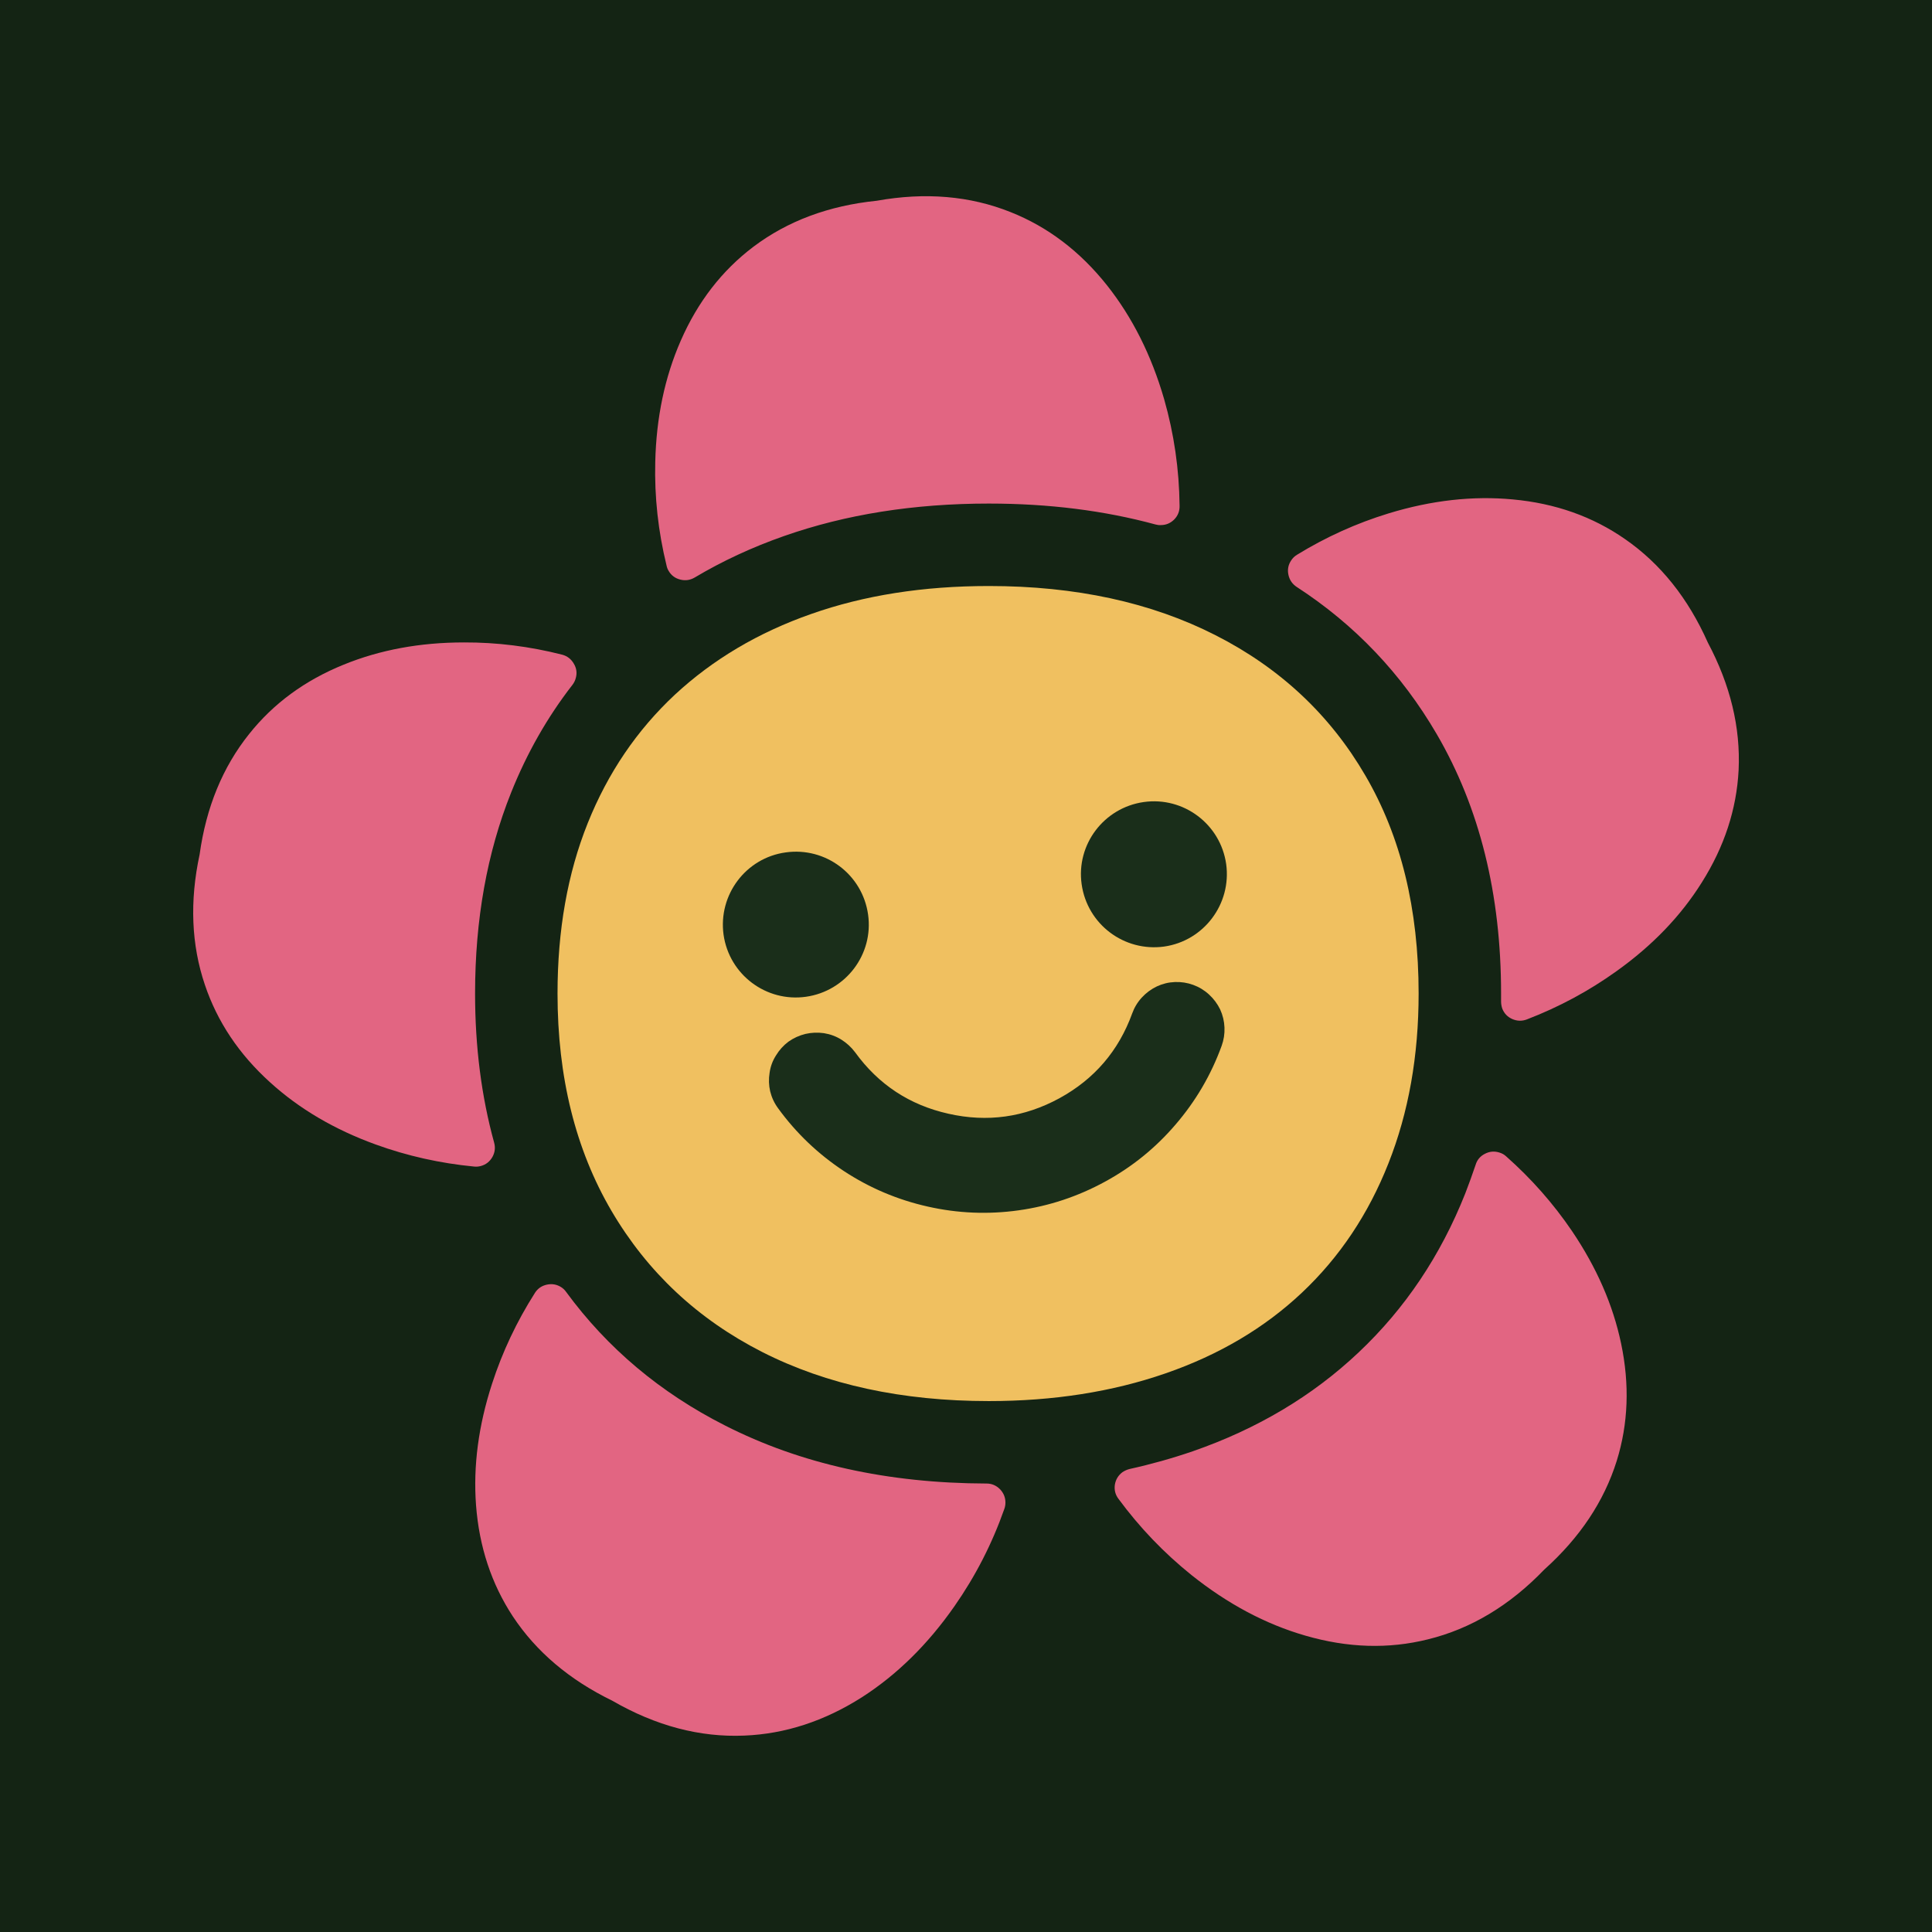
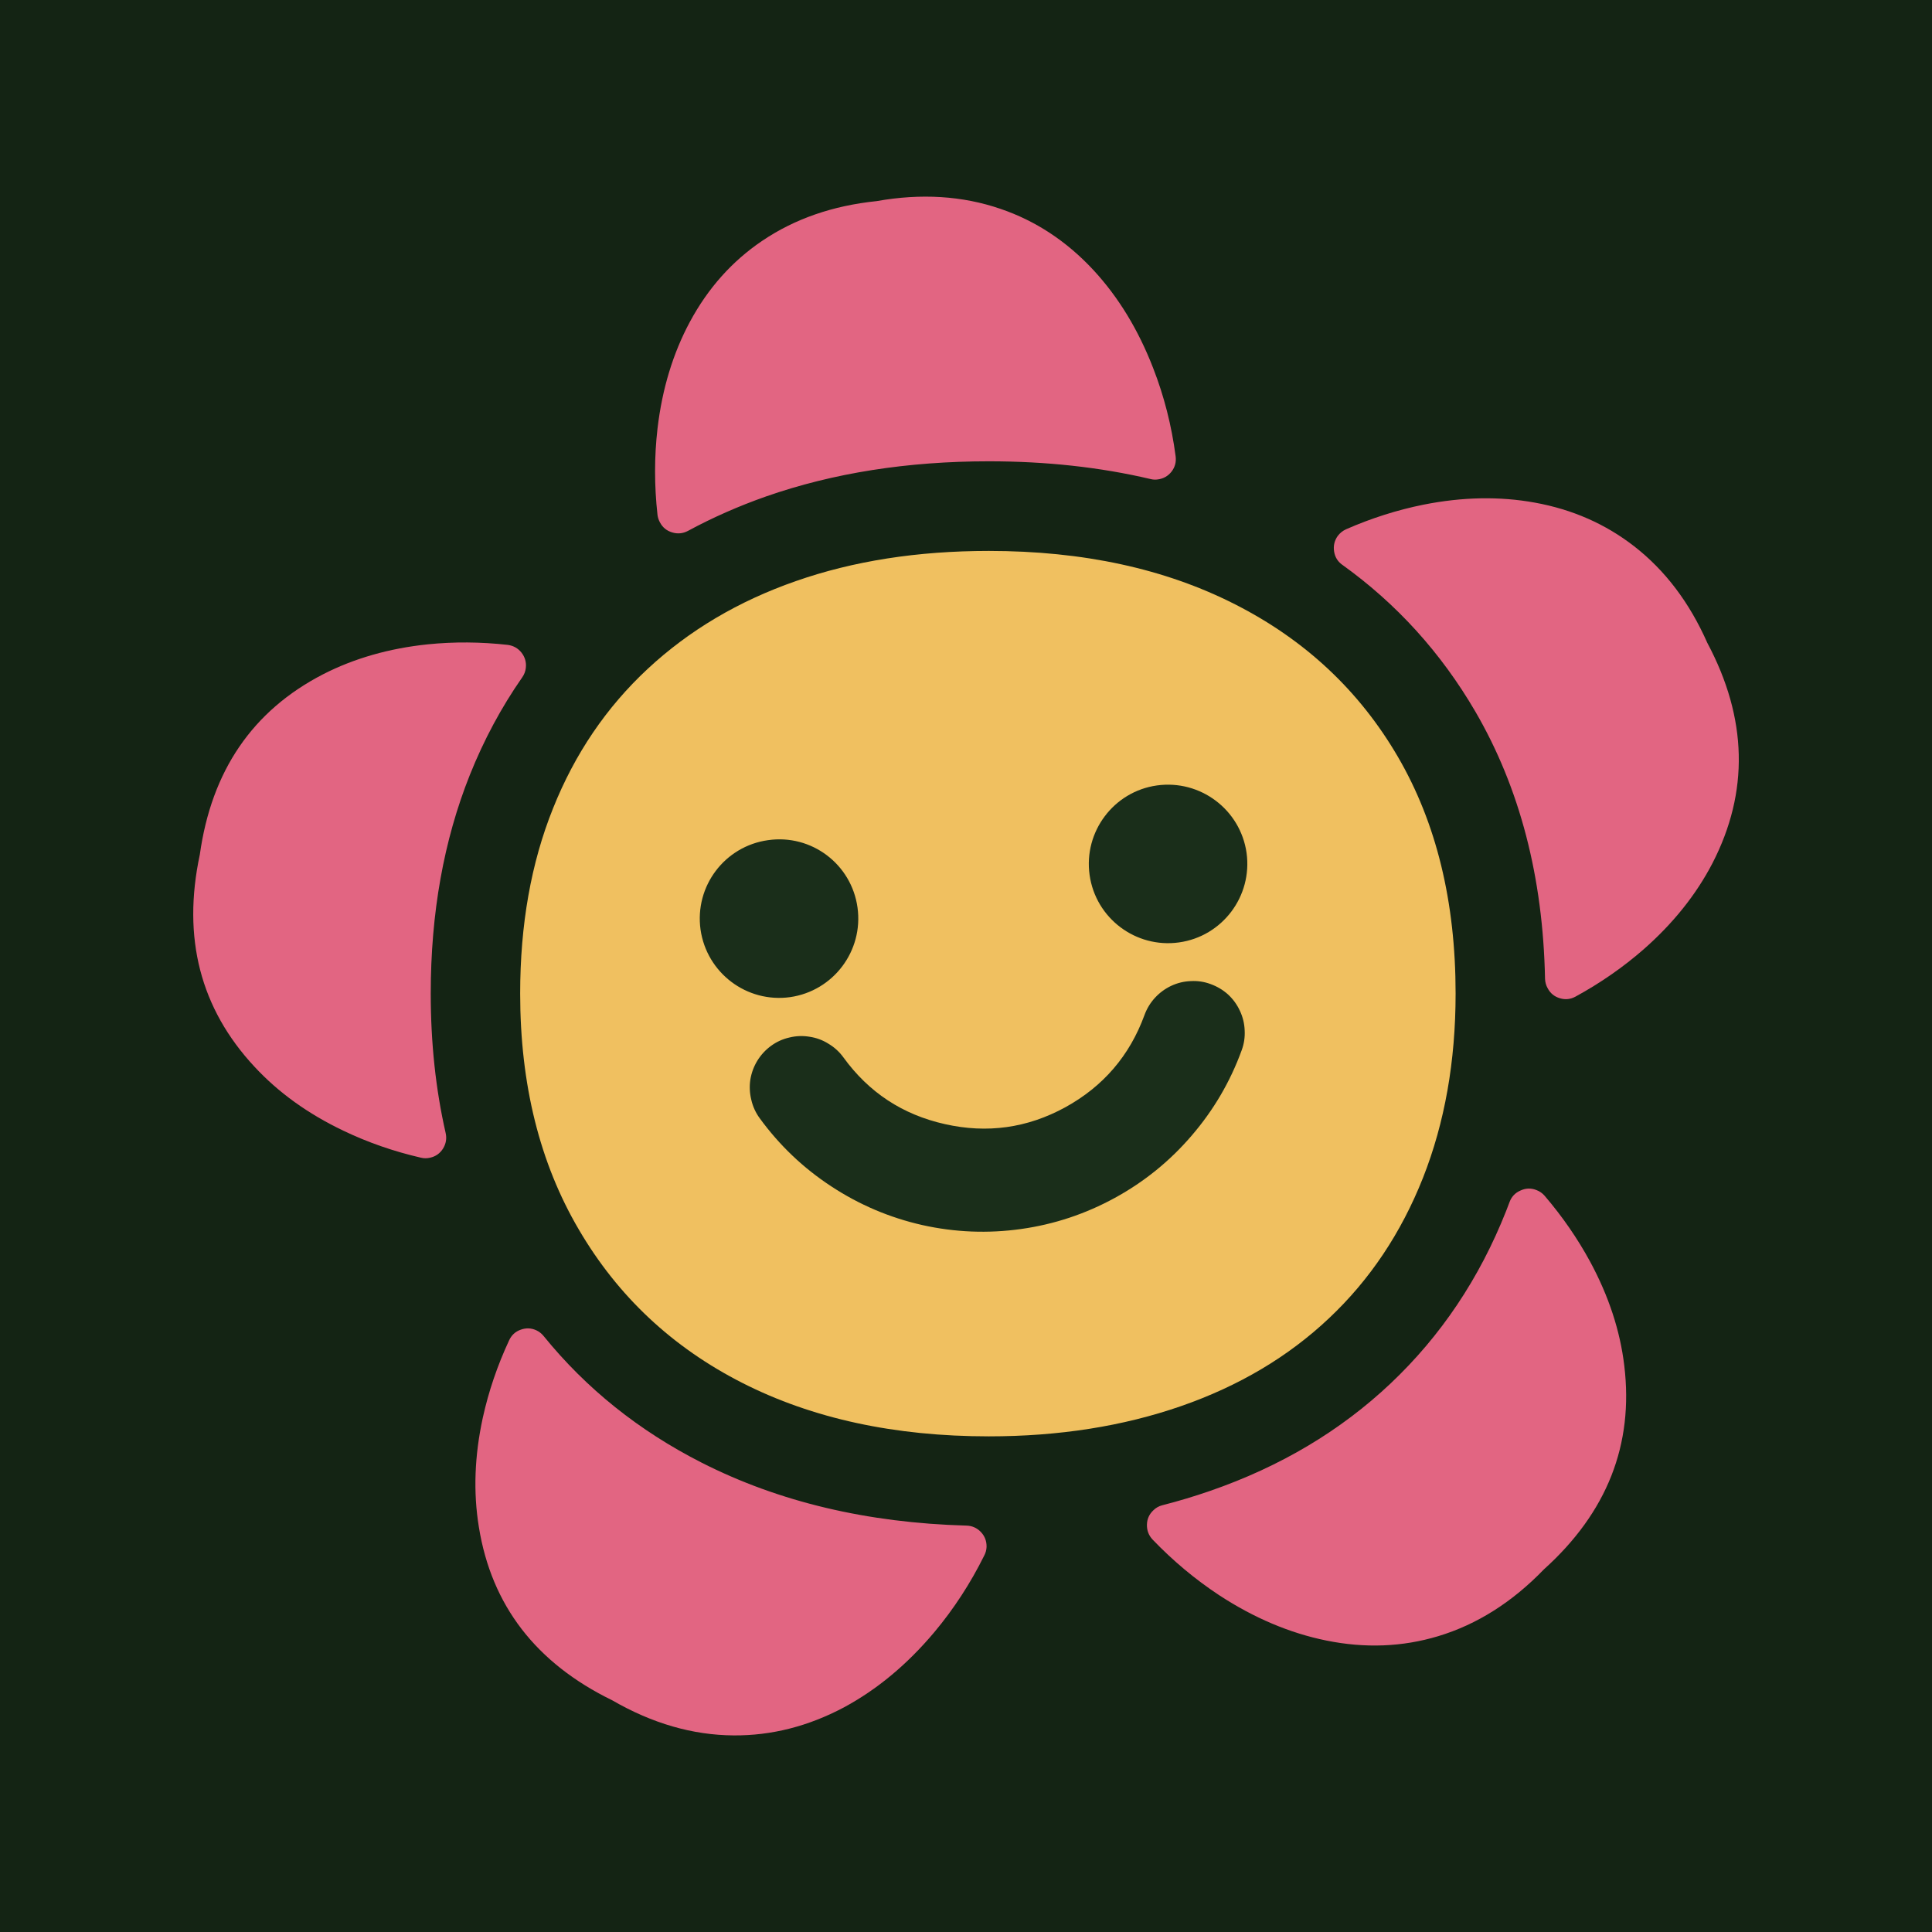
<svg xmlns="http://www.w3.org/2000/svg" width="1024" height="1024" viewBox="0 0 1024 1024" role="img" aria-label="WordFlora">
  <path fill="#142414" d="M0 0H1024V1024H0Z" />
-   <path fill="#E26582" d="M612.5 278Q571.7 266.9 524.1 266.9Q464.6 266.9 415.6 284.1Q390.2 293 368.2 306.1Q364.6 308.2 360.6 307.2Q356.5 306.2 354.4 302.6Q353.6 301.3 353.3 299.8Q346.6 272.5 347.3 244.9Q348.1 209.6 360.8 180.6Q374.3 149.7 399.3 130.8Q426.5 110.3 464.7 106.4Q503.3 99.5 535.6 112.4Q565.3 124.2 586.8 151.3Q606.9 176.7 617 211.5Q624.9 239.1 625.2 268.1Q625.3 272.3 622.4 275.3Q619.4 278.3 615.3 278.3Q613.9 278.4 612.5 278ZM300.1 684.8Q332.9 729.5 384.2 755.5Q444.3 786.1 522.9 786.3Q527 786.3 530 789.3Q532.9 792.3 532.9 796.4Q532.9 798.2 532.3 799.8Q522.6 827.4 505.9 851.3Q484.7 881.7 456.8 899.6Q426.9 918.6 394.5 919.9Q359.1 921.4 324.5 901.4Q290.4 884.8 271.8 856.7Q254.8 830.8 252.3 797.7Q250 766.6 260.8 733.4Q269 708.1 283.5 685.3Q285.7 681.8 289.8 680.9Q293.9 680 297.4 682.2Q299 683.2 300.1 684.8ZM598.7 778.6Q615.9 774.8 632.2 769.2Q683.5 751.4 720.1 716.8Q757 682 776.6 632.6Q779.5 625.1 782.1 617.4Q783.3 613.4 787.1 611.5Q790.8 609.6 794.8 610.9Q796.8 611.5 798.3 612.9Q818.4 630.7 833.2 652.5Q852.8 681.5 859.2 712Q866.1 744.7 856.9 774.3Q846.8 806.5 818.5 831.9Q791 860.5 756.8 868.9Q725.5 876.7 691.8 866.9Q660.3 857.8 631.5 834.8Q609.6 817.2 592.8 794.4Q590.3 791.1 590.9 786.9Q591.6 782.8 594.9 780.3Q596.7 779.1 598.7 778.6ZM795.6 530.7Q795.6 528.7 795.6 526.6Q795.6 447.6 761.5 389.1Q733.5 341.1 687.3 311.1Q683.8 308.8 682.9 304.7Q682 300.6 684.3 297.1Q685.5 295.2 687.5 294Q710.5 279.9 736 272.1Q770.1 261.7 801.8 264.7Q835.6 267.8 861.4 285.8Q889.5 305.3 905.2 340.6L905.2 340.6Q923.1 374.3 921.5 408.2Q919.9 439.3 902 467.7Q885.3 494.4 856.7 514.8Q834.8 530.5 809.3 540.3Q805.4 541.8 801.5 540.1Q797.7 538.4 796.2 534.5Q795.6 532.7 795.6 530.7ZM303.4 363Q283.5 388.6 270.9 420.1Q251.8 467.8 251.8 526.6Q251.8 568.9 261.9 605.6Q263 609.6 261 613.2Q258.9 616.9 254.9 618Q253.1 618.5 251.3 618.3Q224.2 615.7 199.1 606.6Q166.3 594.7 143.2 573.7Q118.5 551.4 108.6 522Q97.8 490.1 105.8 452.9Q111 415.4 132 389.1Q151.3 364.8 182.1 352.3Q211 340.5 245.9 340.5Q272.1 340.4 298 347Q302 348.1 304.1 351.7Q306.3 355.3 305.2 359.3Q304.7 361.3 303.4 363Z" />
-   <path fill="#F0C060" d="M524.1 742.6Q455.2 742.6 404 716.6Q352.7 690.5 324.1 641.8Q295.5 593 295.5 526.6Q295.5 476.2 311.5 436.3Q327.5 396.4 357.7 368.2Q388 340.1 430 325.4Q472 310.6 524.1 310.6Q593.1 310.6 644.3 336.7Q695.6 362.8 723.7 411.1Q751.9 459.4 751.9 526.6Q751.9 576.2 735.9 616.6Q720 656.9 690.1 685.1Q660.3 713.2 617.8 727.9Q575.4 742.6 524.1 742.6Z" />
-   <path fill="#1A2E1A" d="M647.5 554.3Q639.1 577.4 623.1 596Q607.2 614.6 585.7 626.3Q564.1 638.1 539.9 641.5Q515.6 644.9 491.7 639.5Q467.7 634.1 447.3 620.7Q426.8 607.2 412.4 587.4Q409.4 583.3 408.2 578.4Q407.1 573.6 407.9 568.6Q408.6 563.6 411.3 559.4Q413.9 555.1 417.9 552.1Q422 549.2 426.9 548Q431.7 546.9 436.7 547.6Q441.7 548.4 445.9 551Q450.2 553.7 453.2 557.7Q471.8 583.4 502.7 590.3Q533.6 597.3 561.5 582.1Q589.3 566.9 600.1 537.1Q601.8 532.4 605.2 528.7Q608.6 525 613.2 522.8Q617.7 520.7 622.7 520.5Q627.7 520.3 632.4 522Q637.1 523.7 640.8 527.1Q644.5 530.5 646.7 535Q648.8 539.6 649 544.6Q649.2 549.6 647.5 554.3ZM460.1 484.7C463.1 505.8 448.3 525.3 427.2 528.3C406.1 531.3 386.5 516.6 383.5 495.4C380.6 474.3 395.3 454.7 416.4 451.8C437.6 448.8 457.1 463.5 460.1 484.7ZM649.9 458C652.8 479.1 638.1 498.7 617 501.7C595.8 504.6 576.3 489.9 573.3 468.7C570.3 447.6 585.1 428.1 606.2 425.1C627.3 422.1 646.9 436.8 649.9 458Z" />
+   <path fill="#E26582" d="M609.8 253.9Q569.8 244.5 524.1 244.5Q459.4 244.5 406.1 263.1Q384.2 270.8 364.6 281.4Q360.6 283.5 356.3 282.2Q351.9 280.9 349.8 276.9Q348.8 275.1 348.5 273Q345.9 249.6 348.5 227.1Q352.2 195.6 365.7 170.5Q380.1 143.8 403.9 127.7Q429.7 110.2 464.6 106.6Q500 100.3 530.3 110.7Q558.2 120.2 579.5 143.1Q599.4 164.6 611.2 195.1Q619.9 217.4 623.1 241.8Q623.7 246.3 621 249.9Q618.2 253.5 613.7 254.1Q611.7 254.4 609.8 253.9ZM288.2 708.2Q322 749.9 372 775.3Q433.3 806.4 512.2 808.6Q516.7 808.7 519.9 812Q523 815.3 522.9 819.9Q522.8 822.3 521.7 824.4Q510.7 846.6 495.2 865.1Q473.6 890.8 447.2 905Q418.9 920 388.9 919.8Q356.3 919.6 324.5 901.2Q263.8 871.6 253.8 809.3Q249.3 781.7 255.9 751.4Q260.5 730.5 269.8 710.5Q271.7 706.3 275.9 704.8Q280.2 703.2 284.3 705.1Q286.6 706.2 288.2 708.2ZM616.1 797.8Q629 794.5 641.4 790.2Q697.2 770.9 737 733.3Q777.1 695.4 798.3 641.8Q799.2 639.5 800.1 637.1Q801.7 632.8 805.9 631Q810 629.1 814.2 630.7Q816.9 631.7 818.7 633.8Q832.8 650.3 842.8 668.7Q857.6 696.1 860.9 723.8Q868.5 786.6 818.3 831.8Q793.1 857.9 762.3 867.2Q733.8 875.8 702.9 869.5Q673.9 863.6 646.2 845.5Q627.1 832.9 610.9 816Q607.8 812.7 607.9 808.1Q608 803.6 611.3 800.5Q613.3 798.5 616.1 797.8ZM223.1 613.6Q201.4 608.6 182 599.3Q153.9 585.9 134.9 565.4Q91.8 519.1 105.9 453Q115.2 386.3 171.2 357.4Q196 344.7 226.8 341.5Q247.6 339.4 269.1 341.8Q273.6 342.4 276.4 345.9Q279.2 349.5 278.7 354Q278.4 356.7 276.8 359Q260.2 382.8 249 410.8Q228.3 462.7 228.3 526.6Q228.3 565.8 236.2 600.5Q237.2 604.9 234.8 608.8Q232.4 612.6 228 613.6Q225.5 614.2 223.1 613.6ZM818.9 518.8Q817.3 437.9 782 377.2Q754.7 330.4 711.5 299.4Q707.8 296.8 707.1 292.3Q706.4 287.8 709 284.1Q710.8 281.7 713.5 280.5Q733.6 271.7 754.4 267.5Q785.5 261.3 813.5 266.4Q843.3 271.8 866.1 289.5Q890.7 308.6 904.9 340.7L904.9 340.7Q936.9 400.8 907.6 457.6Q894.6 482.6 871 503.3Q854.7 517.5 835.1 528.2Q831.1 530.4 826.8 529.1Q822.4 527.8 820.3 523.8Q819 521.5 818.9 518.8Z" />
+   <path fill="#F0C060" d="M524.1 761.3Q449.2 761.3 393.5 733Q337.8 704.7 306.8 651.7Q275.7 598.8 275.7 526.6Q275.7 471.8 293.1 428.5Q310.4 385.1 343.3 354.5Q376.2 323.9 421.8 308Q467.5 292 524.1 292Q599 292 654.6 320.3Q710.3 348.6 740.9 401.1Q771.5 453.6 771.5 526.6Q771.5 580.5 754.2 624.3Q736.8 668.2 704.4 698.7Q672 729.3 625.9 745.3Q579.8 761.3 524.1 761.3Z" />
+   <path fill="#1A2E1A" d="M658.1 556.7Q649 581.7 631.6 601.9Q614.3 622.1 590.9 634.9Q567.5 647.7 541.2 651.4Q514.8 655.1 488.8 649.3Q462.8 643.4 440.6 628.8Q418.3 614.2 402.6 592.6Q399.4 588.2 398.2 582.9Q396.9 577.6 397.7 572.2Q398.6 566.8 401.4 562.2Q404.3 557.5 408.7 554.3Q413.1 551.1 418.4 549.9Q423.7 548.6 429.1 549.5Q434.5 550.3 439.1 553.2Q443.8 556 447 560.4Q467.2 588.3 500.8 595.8Q534.4 603.4 564.6 586.9Q594.8 570.3 606.6 538Q608.5 532.8 612.2 528.8Q615.9 524.8 620.8 522.5Q625.7 520.2 631.2 520Q636.6 519.7 641.7 521.6Q646.9 523.5 650.9 527.1Q654.9 530.8 657.2 535.8Q659.5 540.7 659.7 546.1Q660 551.6 658.1 556.7ZM454.5 481C457.7 504 441.7 525.2 418.8 528.5C395.8 531.7 374.6 515.7 371.3 492.7C368.1 469.7 384.1 448.5 407.1 445.3C430.1 442 451.3 458 454.5 481ZM660.7 452C663.9 475 647.9 496.3 624.9 499.5C602 502.7 580.7 486.7 577.5 463.7C574.3 440.8 590.3 419.5 613.2 416.3C636.2 413.1 657.4 429.1 660.7 452Z" />
</svg>
